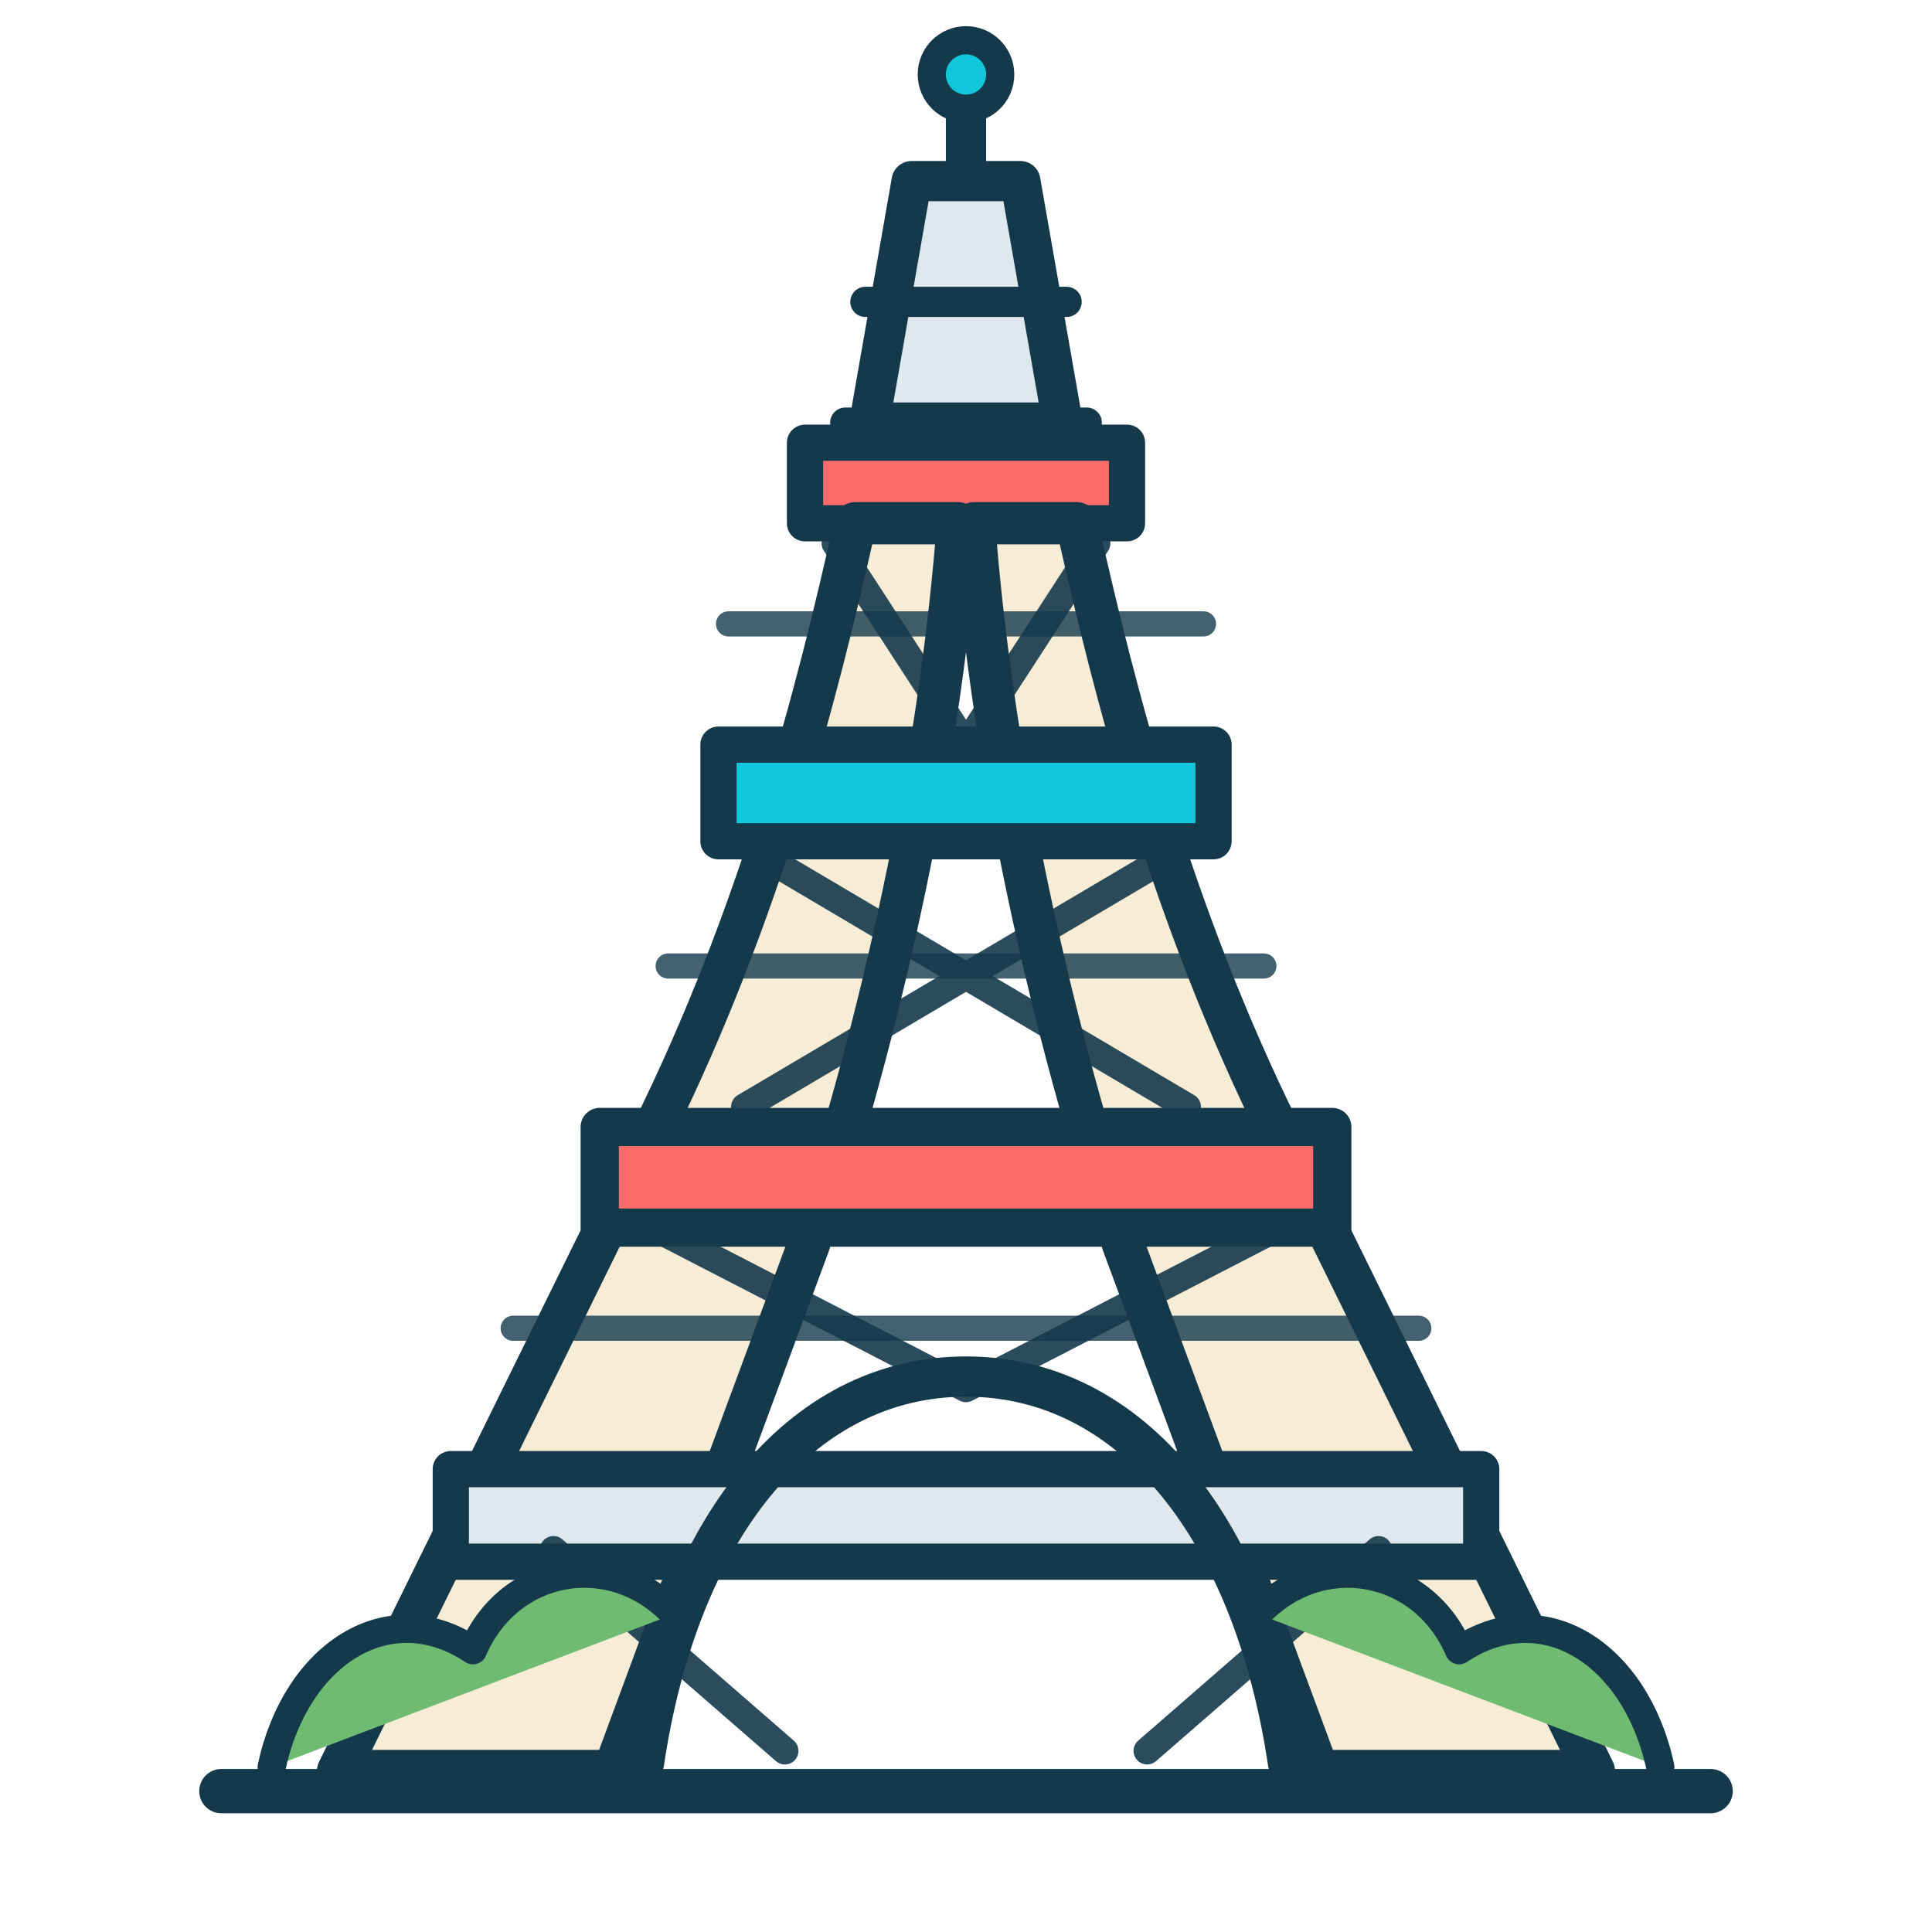
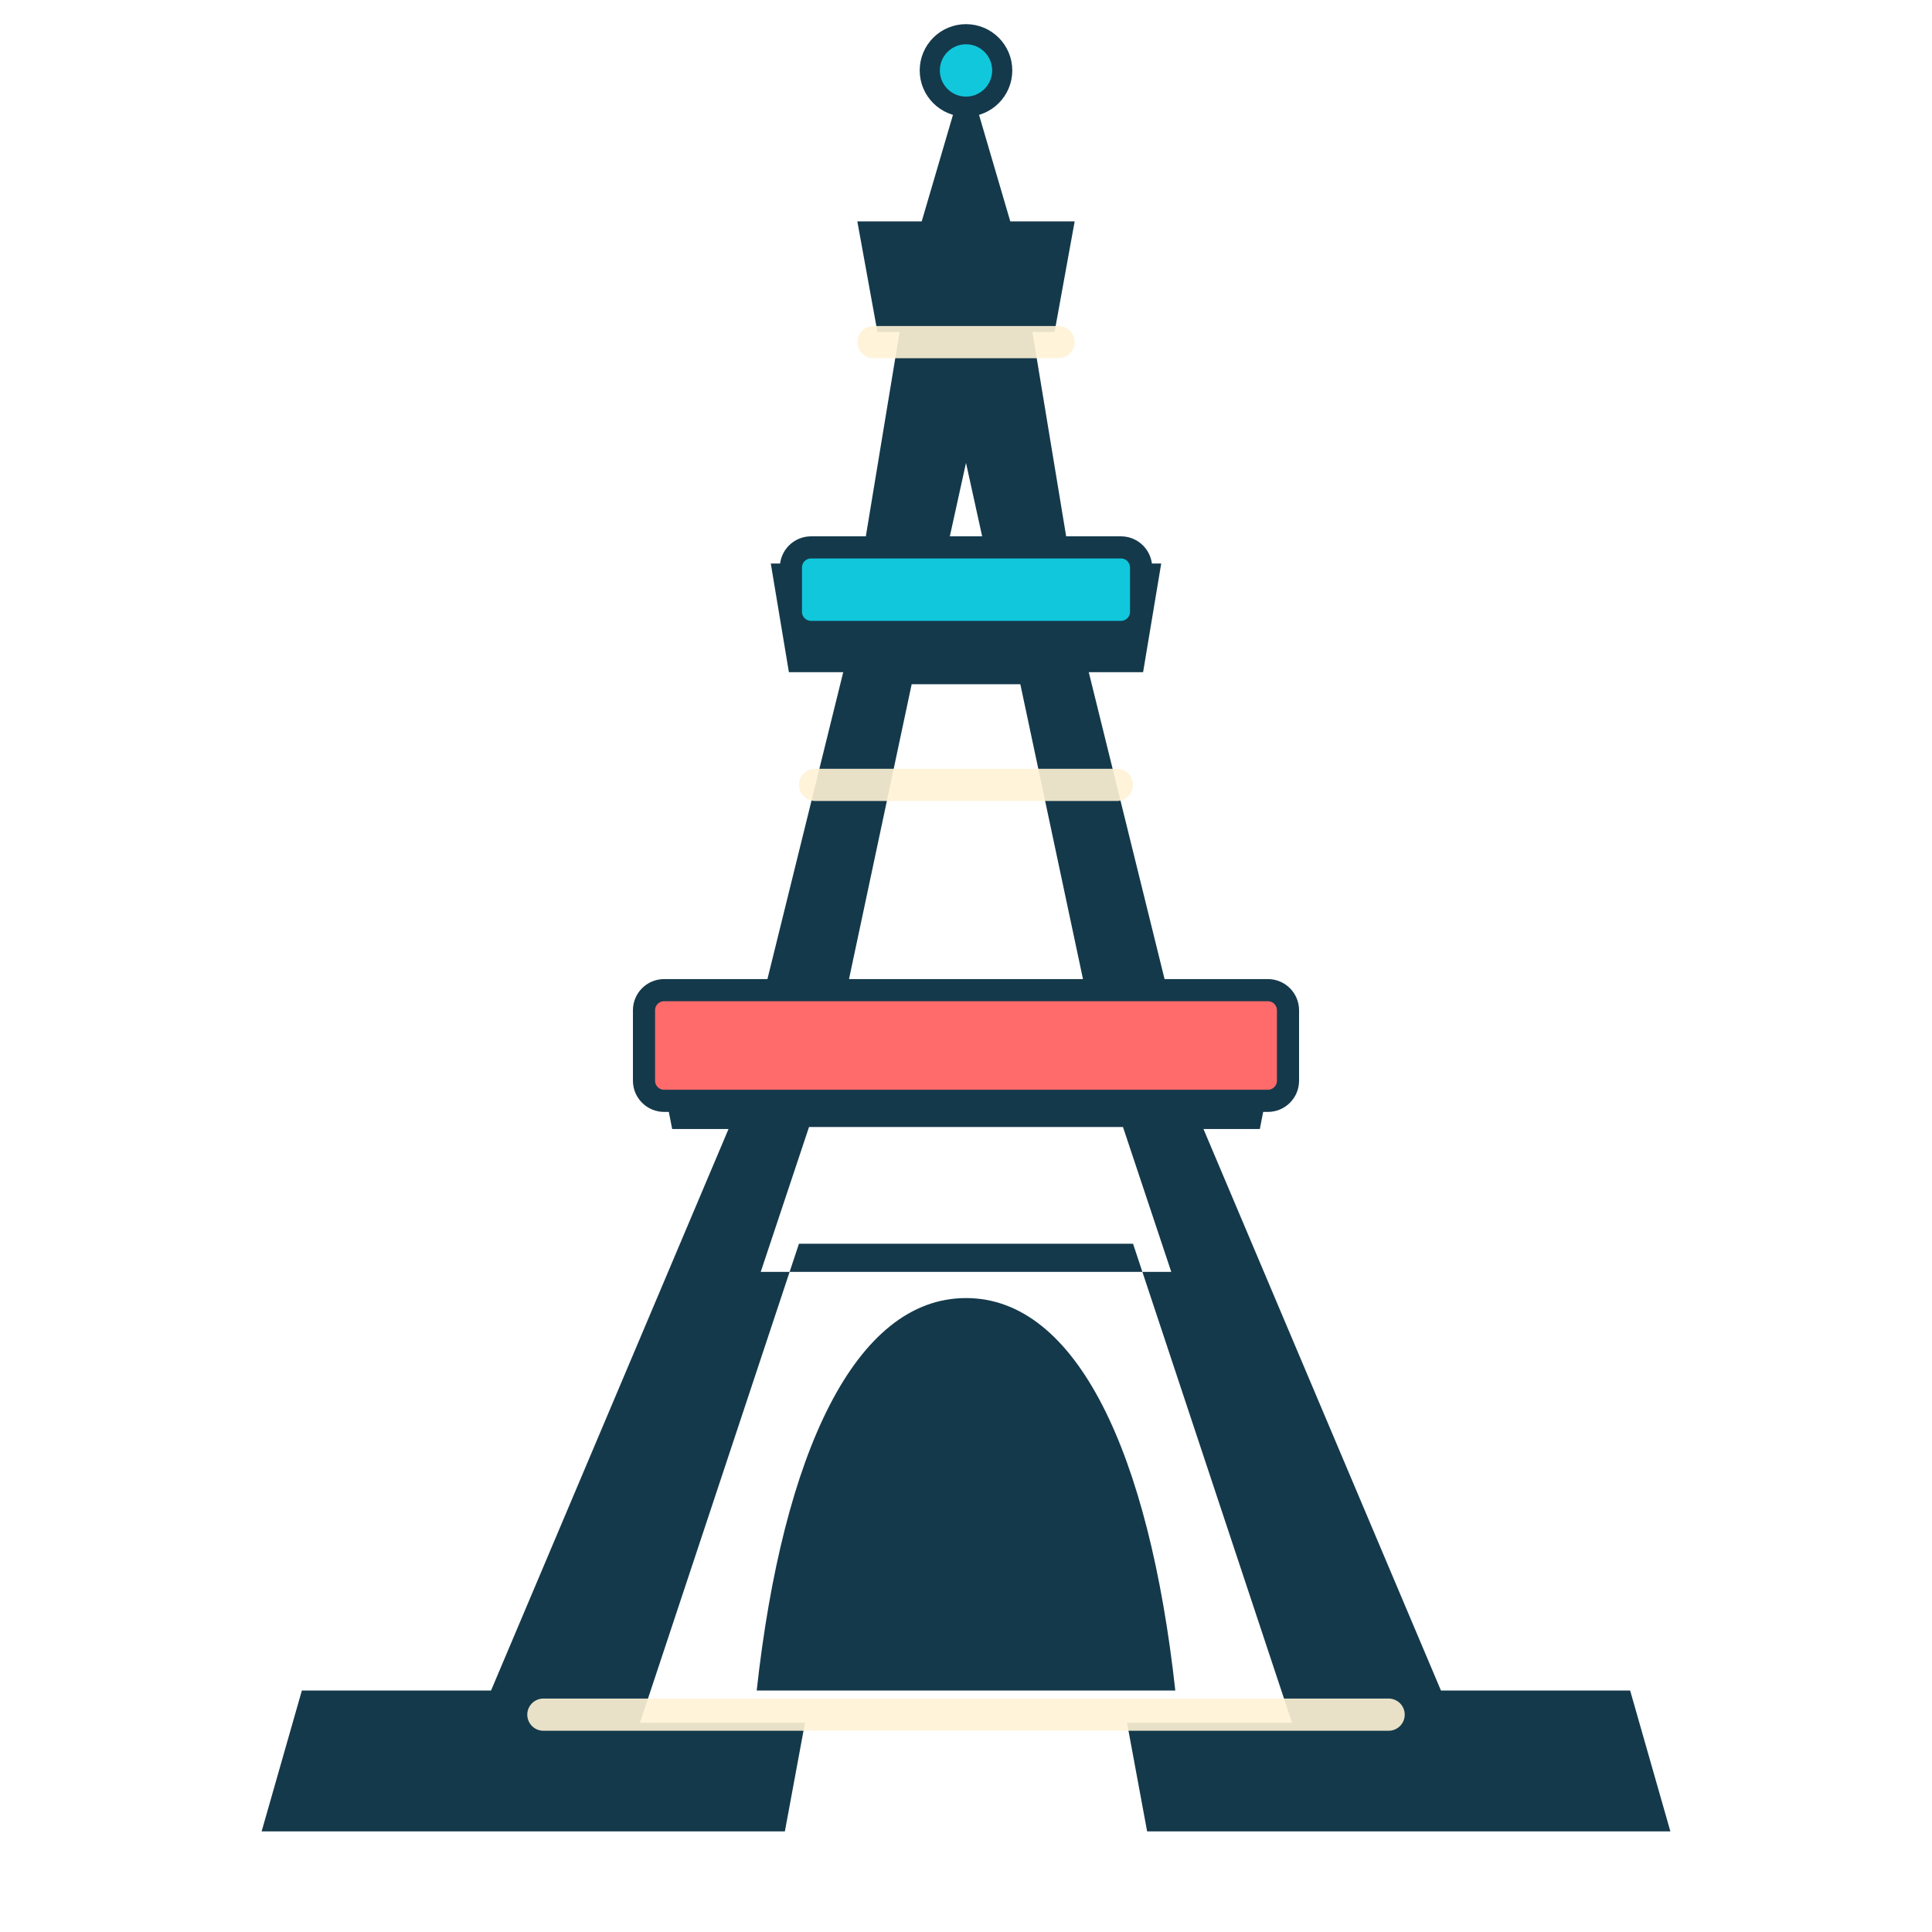
<svg xmlns="http://www.w3.org/2000/svg" width="256" height="256" viewBox="0 0 96 96" role="img" aria-label="Torre Eiffel">
-   <g stroke="#14394b" stroke-linecap="round" stroke-linejoin="round">
-     <path d="M48 4v5" fill="none" stroke-width="2" />
-     <circle cx="48" cy="3.7" r="1.7" fill="#11c7dc" stroke-width="1.4" />
-     <path d="M45.3 9h5.4l2.1 12H43.2z" fill="#dfe9ed" stroke-width="2" />
-     <path d="M43 15h10M42 21h12" fill="none" stroke-width="1.5" />
-     <path d="M40 22h16v4H40z" fill="#ff6b6b" stroke-width="1.8" />
-     <path d="M42.5 26h5.1c-.8 10.6-3.3 23.4-7.4 35.8L30.5 88H16.8l15.6-31.7C37.8 45.4 40.6 34.5 42.5 26Z" fill="#f7edd7" stroke-width="2.1" />
-     <path d="M53.5 26h-5.1c.8 10.6 3.3 23.4 7.4 35.8L65.5 88h13.7L63.6 56.3C58.2 45.4 55.4 34.5 53.5 26Z" fill="#f7edd7" stroke-width="2.1" />
-     <path d="M35.7 37h24.6v4.8H35.7z" fill="#11c7dc" stroke-width="1.8" />
-     <path d="M29.8 56h36.4v5H29.8z" fill="#ff6b6b" stroke-width="1.9" />
-     <path d="M22.4 73h51.2v4.6H22.4z" fill="#dfe9ed" stroke-width="1.8" />
-     <path d="M32 87.6c1.7-11.5 7.7-19.2 16-19.2s14.3 7.7 16 19.2" fill="none" stroke-width="2" />
-     <path d="M41.5 27 48 37m6.5-10L48 37M37 42l22 13M59 42 37 55M32.5 61 48 69m15.5-8L48 69M27.5 77 39 87m29.5-10L57 87" fill="none" stroke-width="1.35" opacity=".9" />
-     <path d="M36.2 31h23.6M33.2 48h29.6M25.5 66h45" fill="none" stroke="#14394b" stroke-width="1.25" opacity=".8" />
-     <path d="M13.5 87.8c1.2-5.6 5.8-8.6 10-5.8 1.8-4.2 6.9-5.1 10-1.8M82.5 87.8c-1.2-5.6-5.8-8.6-10-5.8-1.8-4.2-6.9-5.1-10-1.8" fill="#6fbb72" stroke-width="1.4" />
-     <path d="M11 89h74" fill="none" stroke-width="2.2" />
+   <g stroke-linecap="round" stroke-linejoin="round">
+     <path fill="#14394b" fill-rule="evenodd" d="M48 3.5 45.8 11h-3.2l1 5.5h1.1L42.8 28h-4.5l.9 5.4h2.7L37.8 50h-5.6l1.2 6.1h2.8L24.4 84H15l-2 7h26l1-5.4H31.8l7.9-23.8h16.6l7.9 23.8H56l1 5.4h26l-2-7h-9.4L59.8 56.1h2.8l1.2-6.1h-5.6l-4.1-16.6h2.7l.9-5.4h-4.5l-1.9-11.5h1.1l1-5.5h-3.2L48 3.5Zm0 19.5-1.1 5h2.2L48 23Zm-2.7 11-3.4 16h12.2l-3.4-16h-5.4Zm-5.1 22-2.4 7.2h20.4L55.8 56H40.2Zm7.8 8.5c-5.5 0-9.1 7.7-10.4 19.5h20.8C57.1 72.2 53.5 64.5 48 64.5Z" />
+     <rect x="39.3" y="27.2" width="17.4" height="4.2" rx="1" fill="#11c7dc" stroke="#14394b" stroke-width="1.1" />
+     <rect x="32" y="49.2" width="32" height="5.5" rx="1" fill="#ff6b6b" stroke="#14394b" stroke-width="1.1" />
+     <path d="M43.4 17h9.2M40.5 39h15M27 85.2h42" fill="none" stroke="#fff3d6" stroke-width="1.6" opacity=".9" />
+     <circle cx="48" cy="3.5" r="1.8" fill="#11c7dc" stroke="#14394b" stroke-width="1" />
  </g>
</svg>
